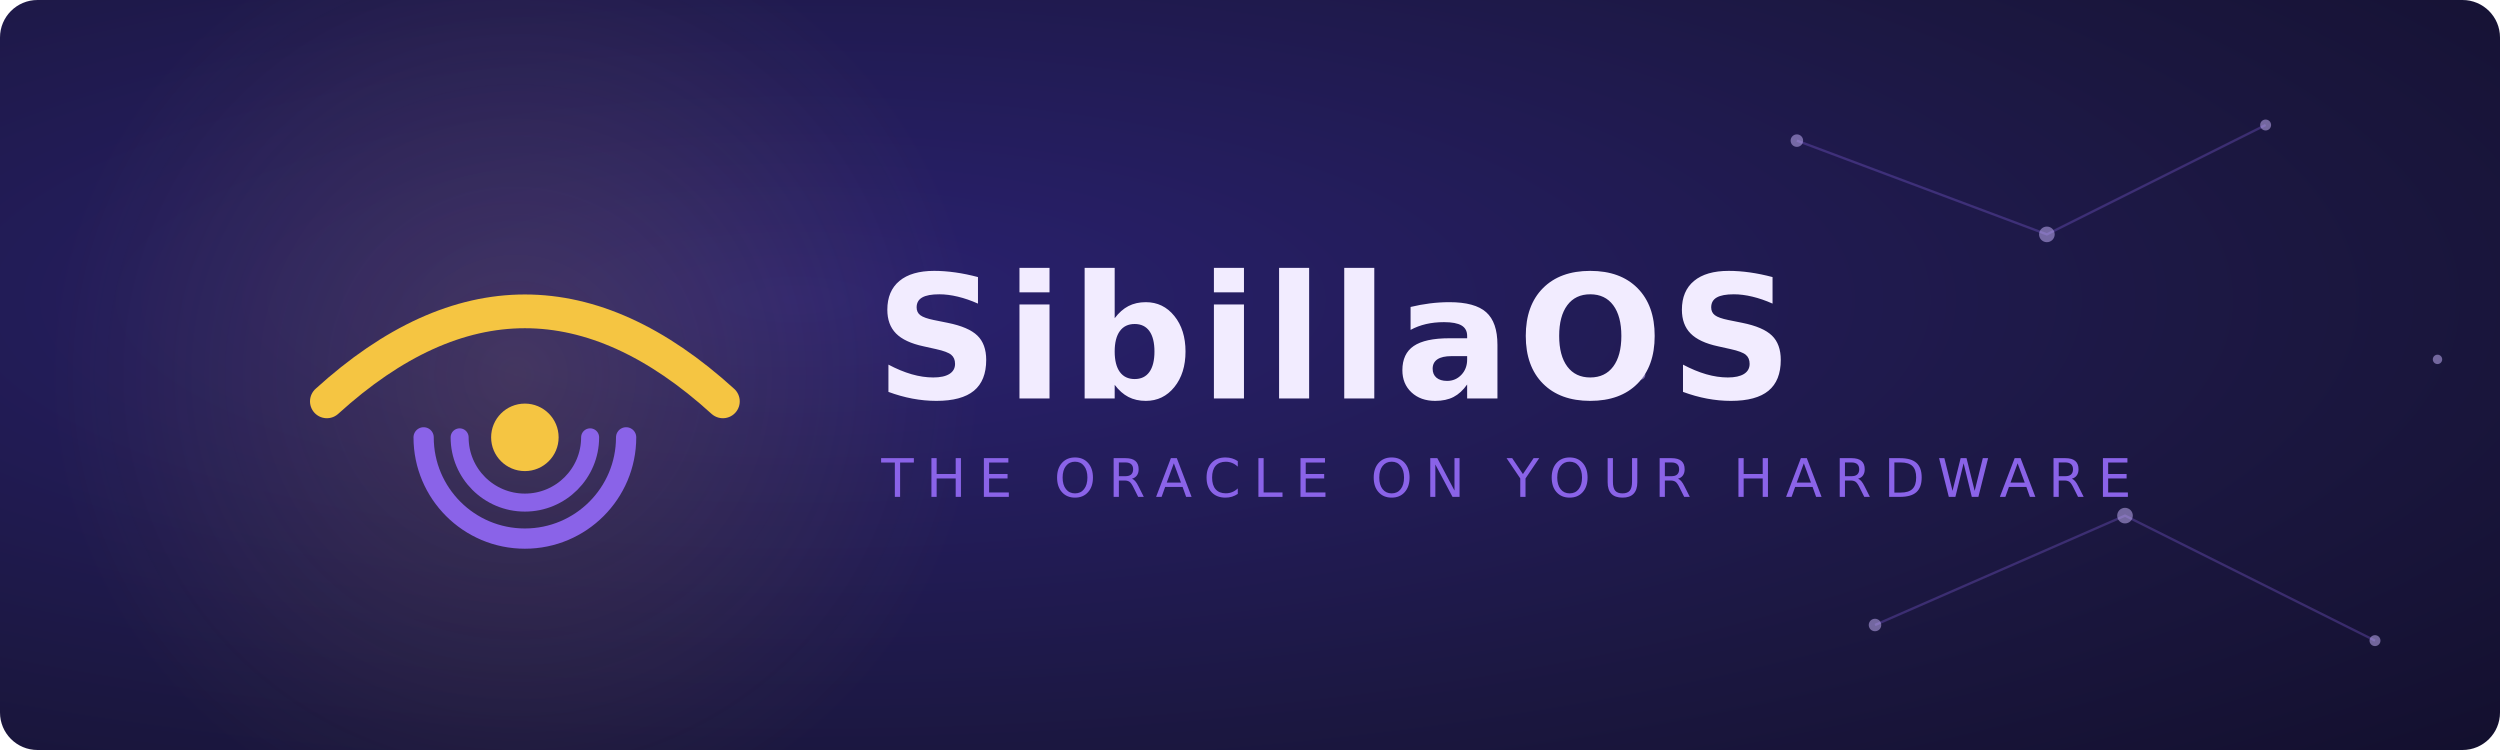
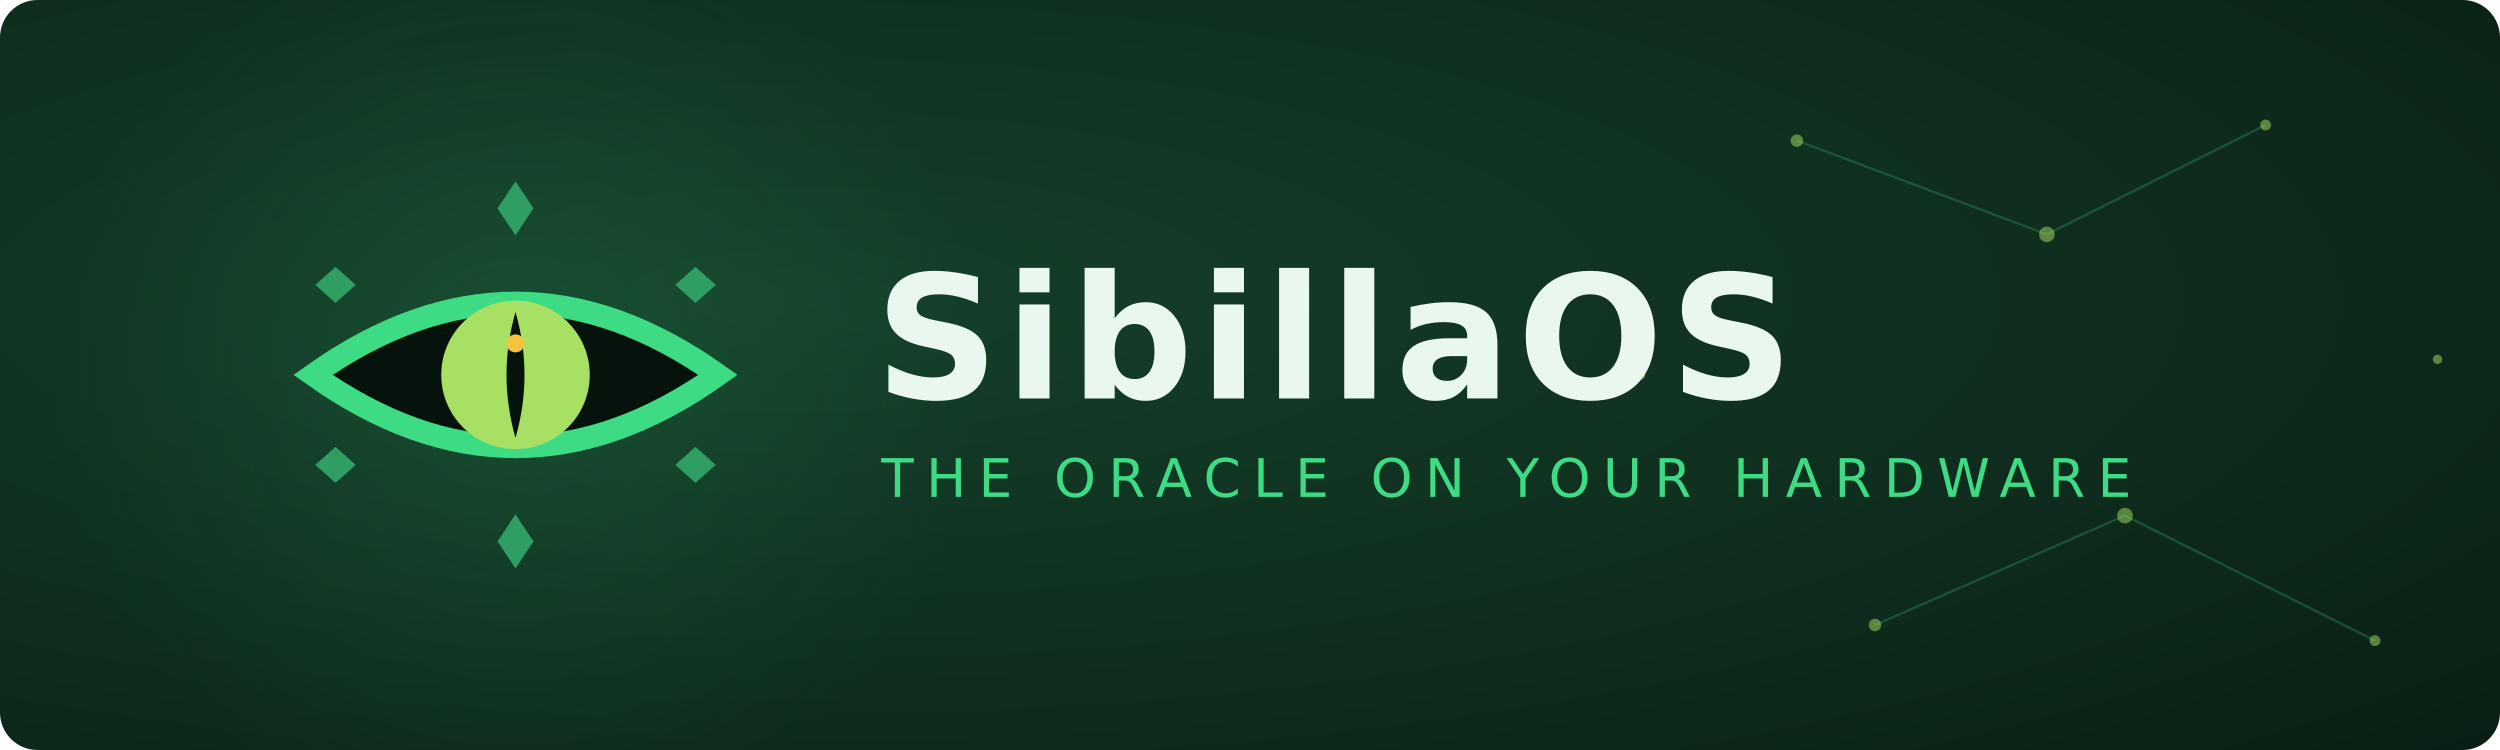
<svg xmlns="http://www.w3.org/2000/svg" viewBox="0 0 1600 480" width="1600" height="480">
  <defs>
-     <radialGradient id="sky" cx="0.32" cy="0.4" r="1.2">
-       <stop offset="0" stop-color="#2a2170" />
-       <stop offset="0.5" stop-color="#1b1740" />
-       <stop offset="1" stop-color="#0b081c" />
+     <radialGradient id="forest" cx="0.32" cy="0.4" r="1.2">
+       <stop offset="0" stop-color="#14402a" />
+       <stop offset="0.5" stop-color="#0e2a1c" />
+       <stop offset="1" stop-color="#05130c" />
    </radialGradient>
    <radialGradient id="halo" cx="0.5" cy="0.5" r="0.5">
-       <stop offset="0" stop-color="#f5c542" stop-opacity="0.14" />
-       <stop offset="1" stop-color="#f5c542" stop-opacity="0" />
+       <stop offset="0" stop-color="#3ddc84" stop-opacity="0.12" />
+       <stop offset="1" stop-color="#3ddc84" stop-opacity="0" />
    </radialGradient>
  </defs>
-   <rect width="1600" height="480" rx="24" fill="url(#sky)" />
-   <g stroke="#8a63e8" stroke-width="1.5" opacity="0.3">
+   <rect width="1600" height="480" rx="24" fill="url(#forest)" />
+   <g stroke="#2e9e63" stroke-width="1.5" opacity="0.35">
    <path d="M1150 90 L1310 150 L1450 80" fill="none" />
    <path d="M1200 400 L1360 330 L1520 410" fill="none" />
  </g>
-   <g fill="#cbb7ff" opacity="0.5">
+   <g fill="#a8e063" opacity="0.5">
    <circle cx="1150" cy="90" r="4" />
    <circle cx="1310" cy="150" r="5" />
    <circle cx="1450" cy="80" r="3.5" />
    <circle cx="1200" cy="400" r="4" />
    <circle cx="1360" cy="330" r="5" />
    <circle cx="1520" cy="410" r="3.5" />
    <circle cx="1050" cy="240" r="3" />
    <circle cx="1560" cy="230" r="3" />
  </g>
  <circle cx="330" cy="240" r="300" fill="url(#halo)" />
-   <g transform="translate(151.6 63.9) scale(0.72)">
-     <path d="M80 268 Q 256 108 432 268" fill="none" stroke="#f5c542" stroke-width="30" stroke-linecap="round" />
-     <g fill="none" stroke="#8a63e8" stroke-linecap="round">
-       <path d="M166 300 A 90 90 0 0 0 346 300" stroke-width="18" />
-       <path d="M198 300 A 58 58 0 0 0 314 300" stroke-width="16" />
+   <g transform="translate(145.6 55.6) scale(0.72)">
+     <g fill="#2e9e63">
+       <path d="M256 84 L272 108 L256 132 L240 108 Z" />
+       <path d="M256 380 L272 404 L256 428 L240 404 Z" />
+       <path d="M96 160 L114 176 L96 192 L78 176 Z" />
+       <path d="M416 160 L434 176 L416 192 L398 176 Z" />
+       <path d="M96 320 L114 336 L96 352 L78 336 Z" />
+       <path d="M416 320 L434 336 L416 352 L398 336 Z" />
    </g>
-     <circle cx="256" cy="300" r="30" fill="#f5c542" />
+     <path d="M76 256 Q 256 128 436 256 Q 256 384 76 256 Z" fill="#05130c" stroke="#3ddc84" stroke-width="20" />
+     <circle cx="256" cy="256" r="66" fill="#a8e063" />
+     <path d="M256 200 Q 272 256 256 312 Q 240 256 256 200 Z" fill="#05130c" />
+     <circle cx="256" cy="228" r="8" fill="#f5c542" />
  </g>
  <g font-family="Ubuntu, DejaVu Sans, sans-serif">
-     <text x="560" y="255" font-size="110" font-weight="bold" fill="#f2ecff" letter-spacing="4">SibillaOS</text>
-     <text x="564" y="318" font-size="34" fill="#8a63e8" letter-spacing="8">THE ORACLE ON YOUR HARDWARE</text>
+     <text x="560" y="255" font-size="110" font-weight="bold" fill="#eaf7ee" letter-spacing="4">SibillaOS</text>
+     <text x="564" y="318" font-size="34" fill="#3ddc84" letter-spacing="8">THE ORACLE ON YOUR HARDWARE</text>
  </g>
</svg>
